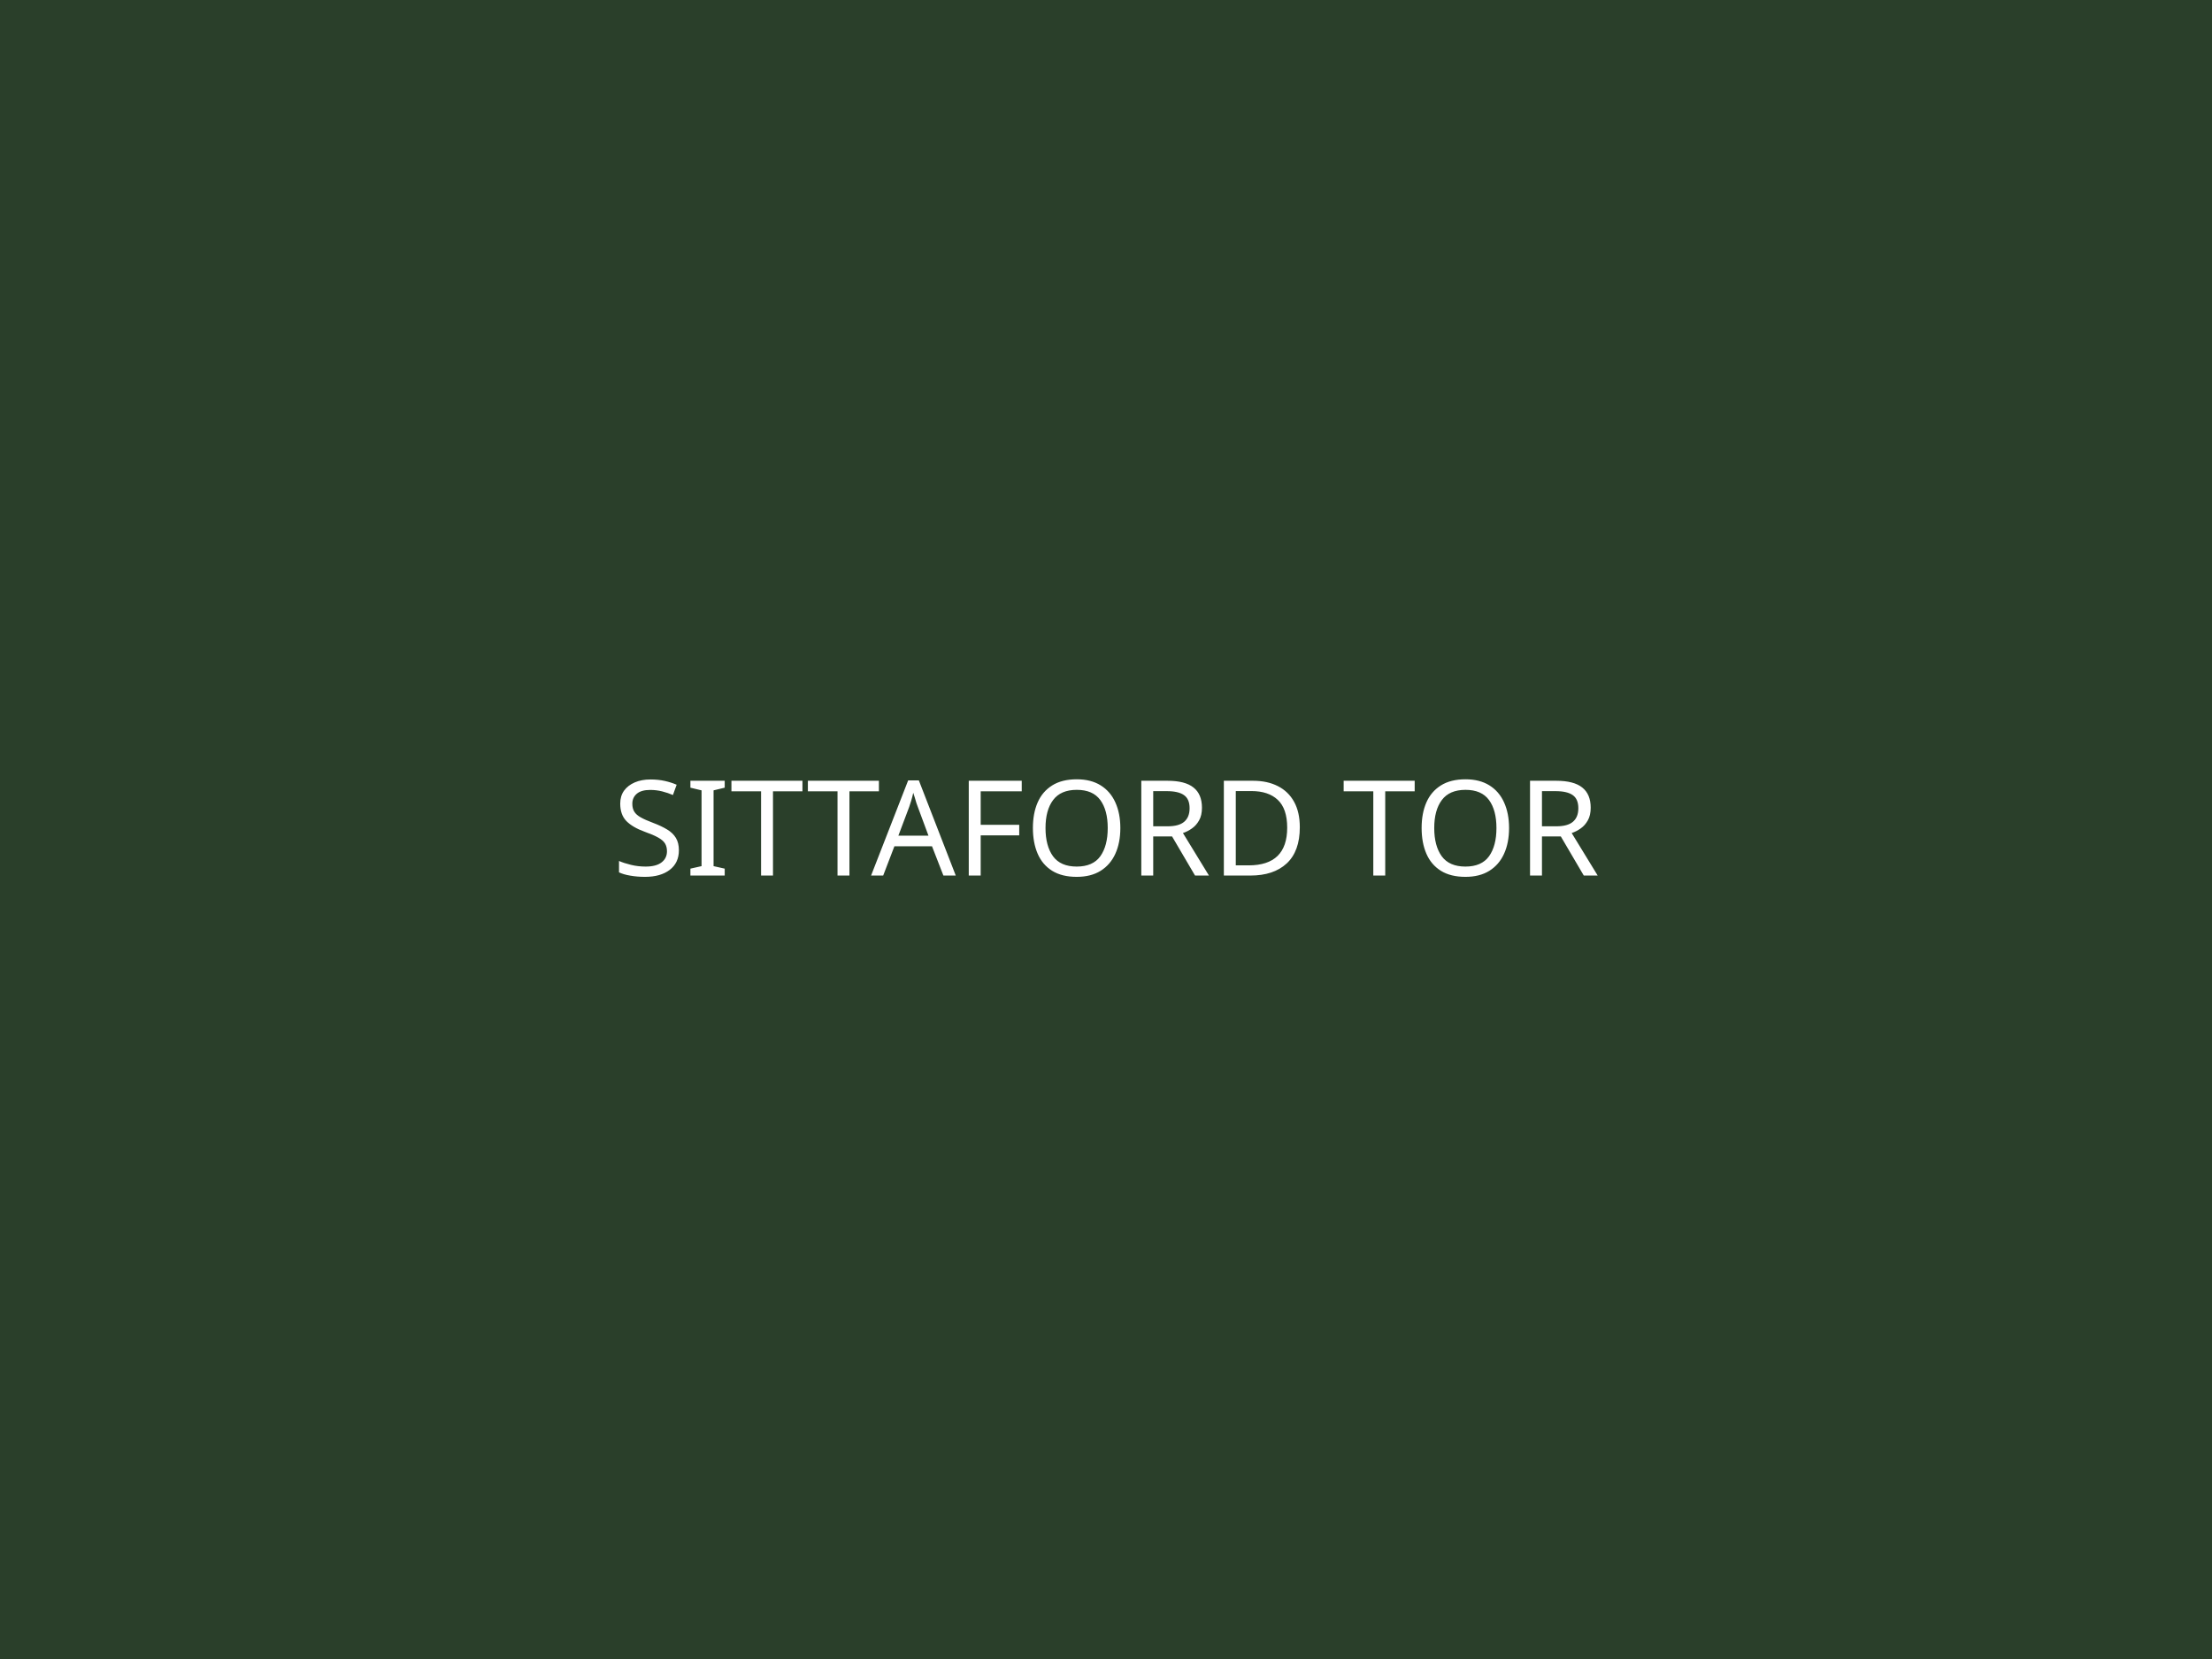
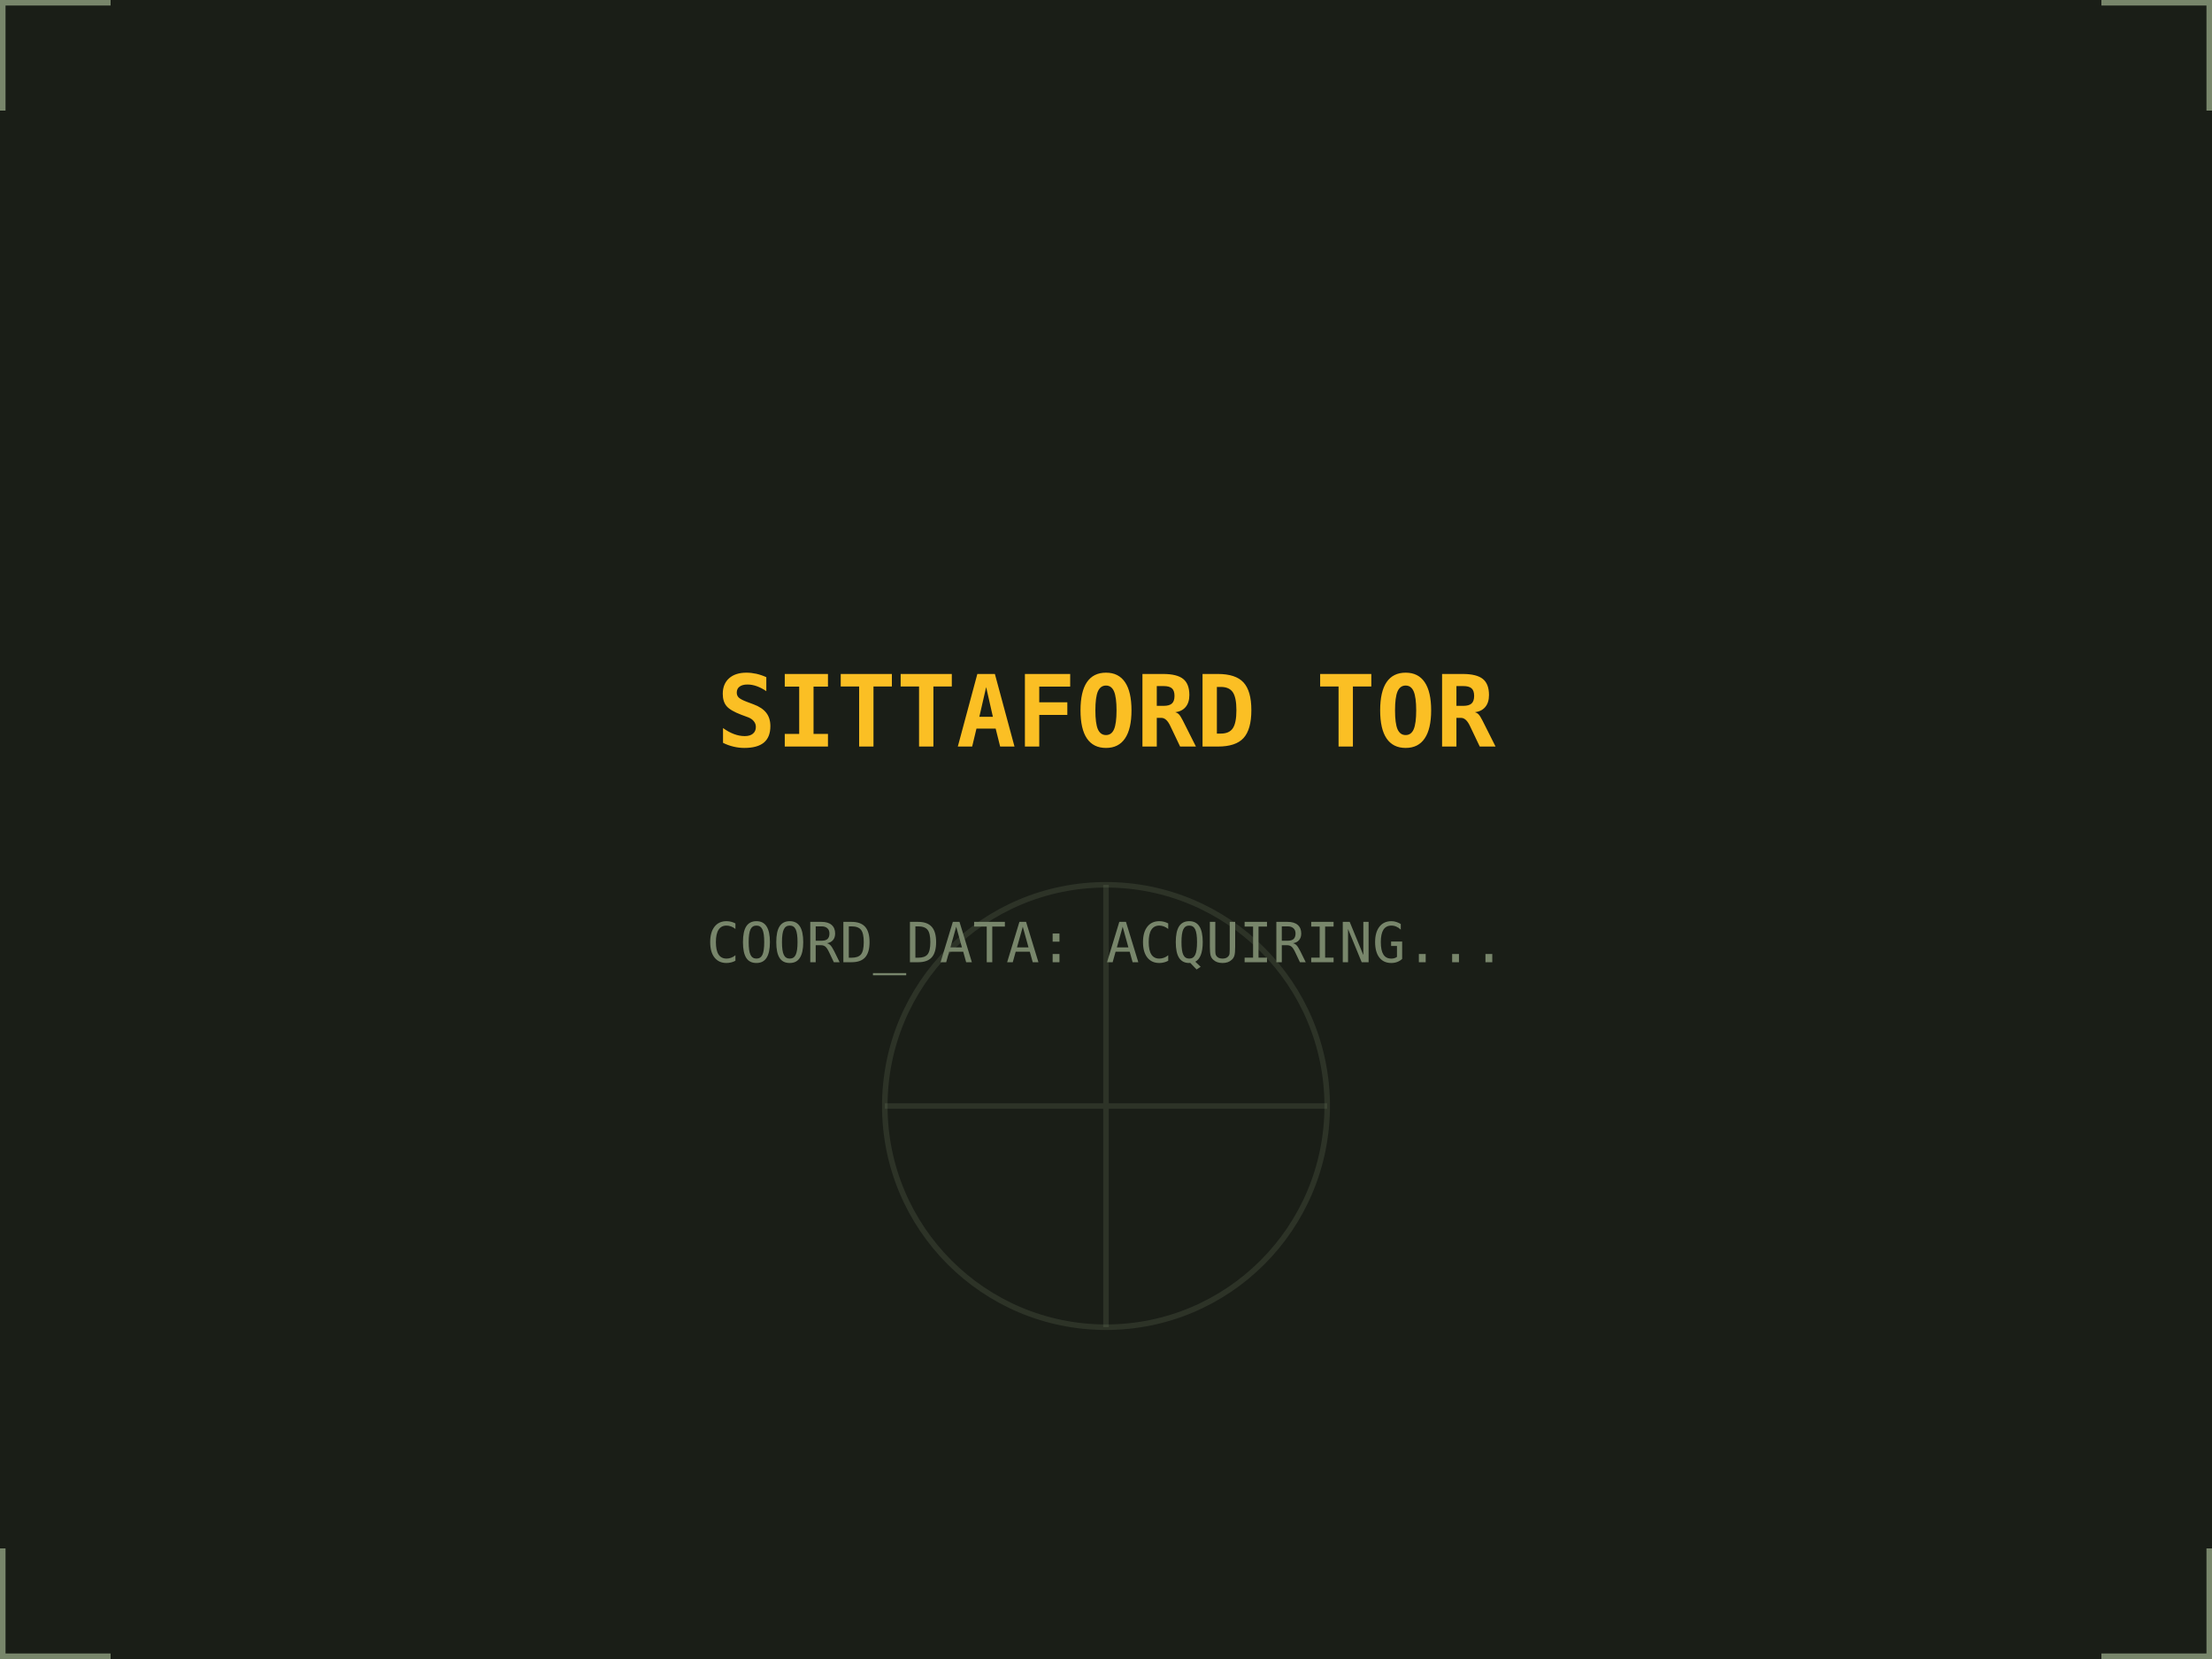
- <svg xmlns="http://www.w3.org/2000/svg" width="400" height="300">
-   <rect width="100%" height="100%" fill="#2a3f2a" />
-   <text x="50%" y="50%" font-family="sans-serif" font-size="24" fill="white" text-anchor="middle" dominant-baseline="middle">SITTAFORD TOR</text>
+ <svg xmlns="http://www.w3.org/2000/svg" width="400" height="300" viewBox="0 0 400 300">
+   <rect width="100%" height="100%" fill="#1a1e17" />
+   <path d="M0 0 L20 0 M0 0 L0 20" stroke="#78866b" stroke-width="2" />
+   <path d="M380 0 L400 0 M400 0 L400 20" stroke="#78866b" stroke-width="2" />
+   <path d="M0 280 L0 300 M0 300 L20 300" stroke="#78866b" stroke-width="2" />
+   <path d="M380 300 L400 300 M400 300 L400 280" stroke="#78866b" stroke-width="2" />
+   <text x="50%" y="45%" font-family="monospace" font-size="18" fill="#fbbf24" text-anchor="middle" font-weight="bold">SITTAFORD TOR</text>
+   <text x="50%" y="58%" font-family="monospace" font-size="10" fill="#78866b" text-anchor="middle">COORD_DATA: ACQUIRING...</text>
+   <circle cx="200" cy="200" r="40" fill="none" stroke="#78866b" stroke-width="1" opacity="0.2" />
+   <path d="M160 200 L240 200 M200 160 L200 240" stroke="#78866b" stroke-width="1" opacity="0.2" />
</svg>
